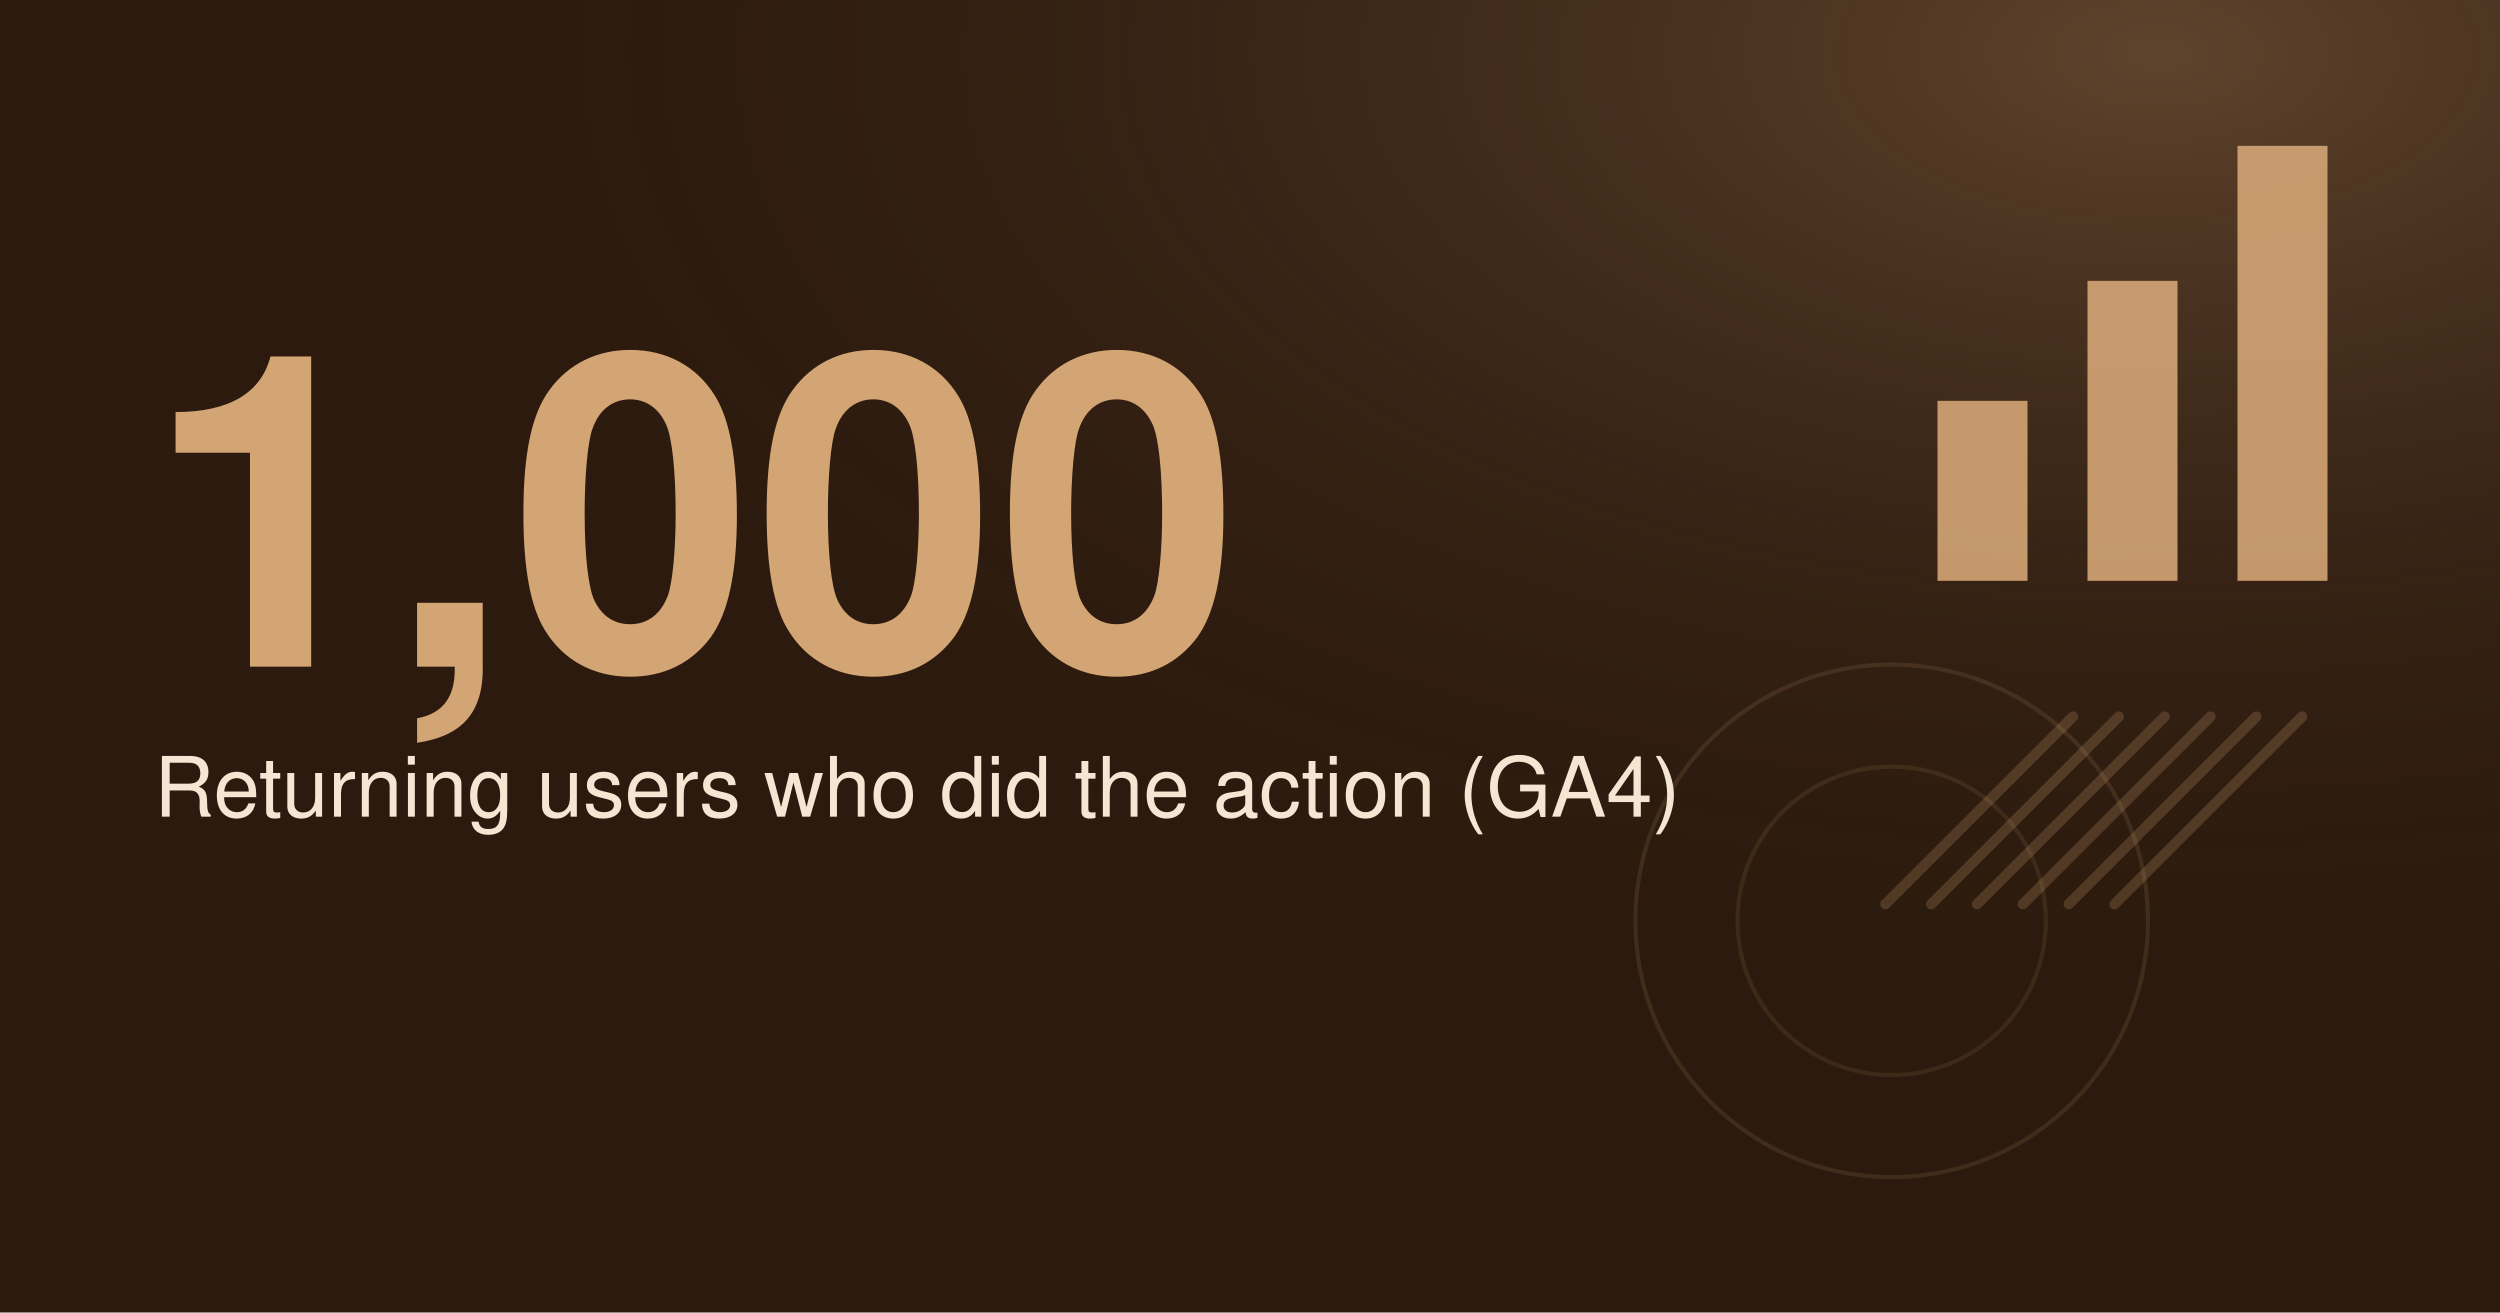
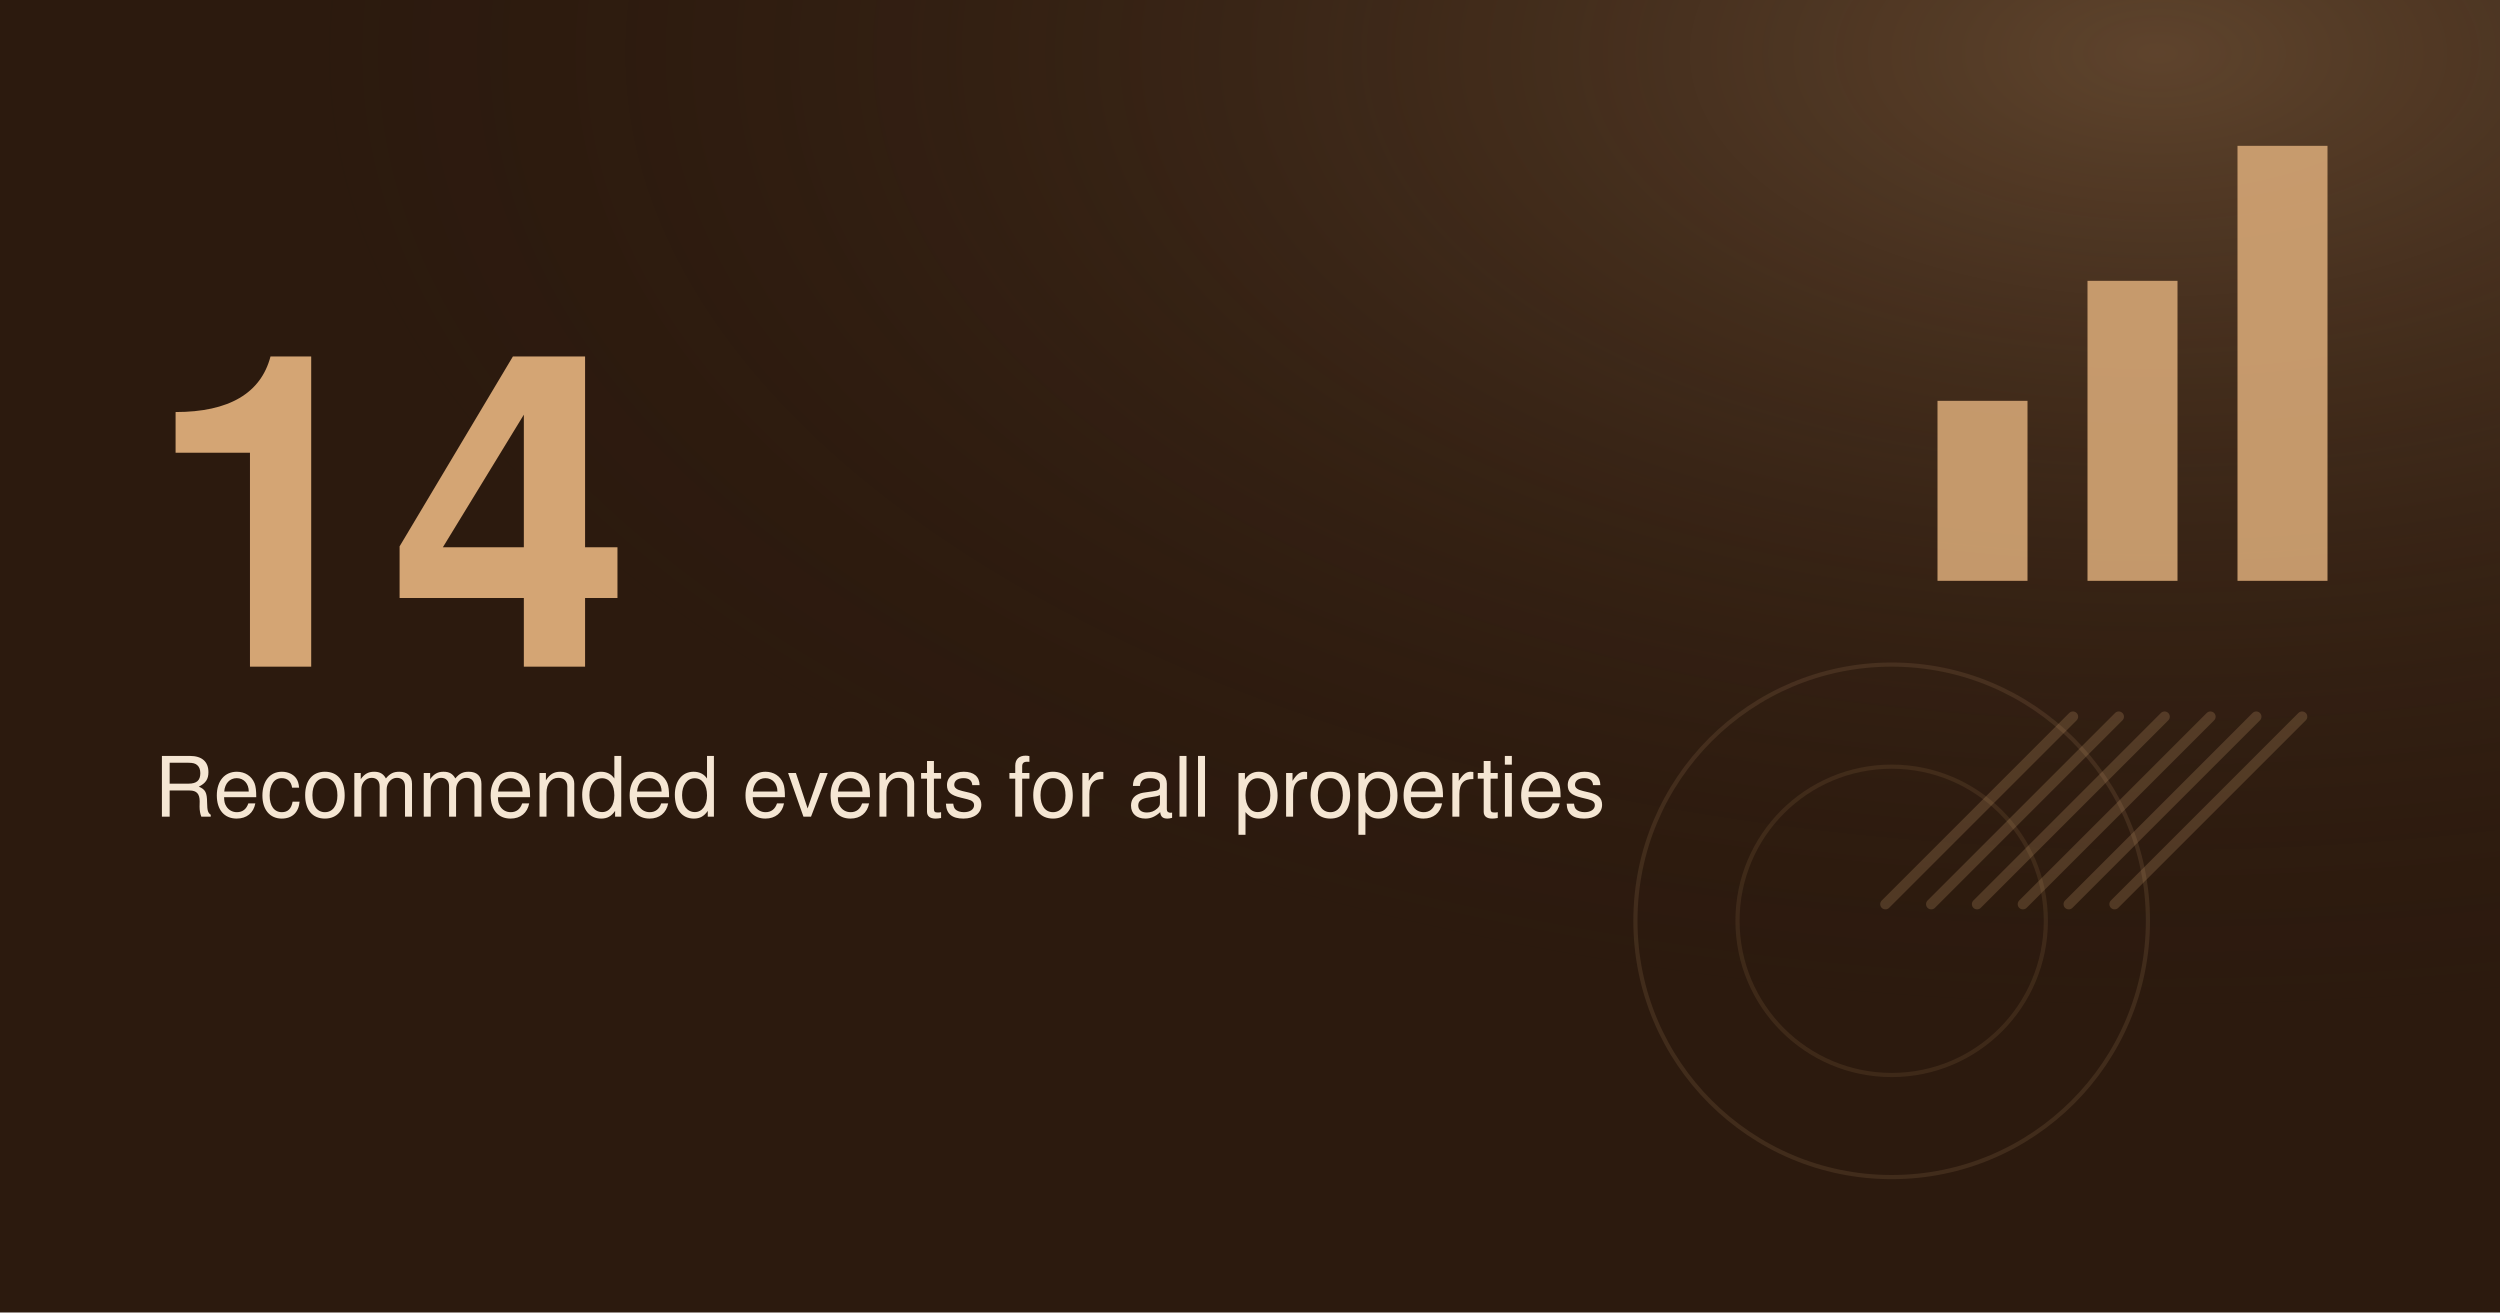
<svg xmlns="http://www.w3.org/2000/svg" width="1200" height="630" viewBox="0 0 1200 630" role="img" aria-label="Predictive Analytics for Small Business: Where to Start">
  <defs>
    <radialGradient id="g" cx="86%" cy="4%" r="75%">
      <stop offset="0" stop-color="#d4a574" stop-opacity="0.30" />
      <stop offset="1" stop-color="#2c1a0e" stop-opacity="0" />
    </radialGradient>
  </defs>
  <rect width="1200" height="630" fill="#2c1a0e" />
  <rect width="1200" height="630" fill="url(#g)" />
  <circle cx="908" cy="442" r="74" fill="none" stroke="#d4a574" stroke-opacity="0.11" stroke-width="2" />
  <circle cx="908" cy="442" r="123" fill="none" stroke="#d4a574" stroke-opacity="0.13" stroke-width="2" />
  <line x1="905" y1="434" x2="995" y2="344" stroke="#d4a574" stroke-opacity="0.22" stroke-width="5" stroke-linecap="round" />
  <line x1="927" y1="434" x2="1017" y2="344" stroke="#d4a574" stroke-opacity="0.22" stroke-width="5" stroke-linecap="round" />
  <line x1="949" y1="434" x2="1039" y2="344" stroke="#d4a574" stroke-opacity="0.22" stroke-width="5" stroke-linecap="round" />
  <line x1="971" y1="434" x2="1061" y2="344" stroke="#d4a574" stroke-opacity="0.22" stroke-width="5" stroke-linecap="round" />
  <line x1="993" y1="434" x2="1083" y2="344" stroke="#d4a574" stroke-opacity="0.22" stroke-width="5" stroke-linecap="round" />
  <line x1="1015" y1="434" x2="1105" y2="344" stroke="#d4a574" stroke-opacity="0.22" stroke-width="5" stroke-linecap="round" />
  <g transform="translate(930 70) scale(3.6)" opacity="0.9">
    <rect x="0" y="34" width="12" height="24" fill="#d4a574" />
    <rect x="20" y="18" width="12" height="40" fill="#d4a574" />
    <rect x="40" y="0" width="12" height="58" fill="#d4a574" />
  </g>
-   <text x="70" y="320" font-family="Helvetica, Arial, sans-serif" font-size="210" font-weight="800" fill="#d4a574">1,000</text>
-   <text x="74" y="392" font-family="Helvetica, Arial, sans-serif" font-size="40" fill="#f5e6d3">Returning users who did the action (GA4)</text>
+   <text x="70" y="320" font-family="Helvetica, Arial, sans-serif" font-size="210" font-weight="800" fill="#d4a574">14</text>
+   <text x="74" y="392" font-family="Helvetica, Arial, sans-serif" font-size="40" fill="#f5e6d3">Recommended events for all properties</text>
</svg>
